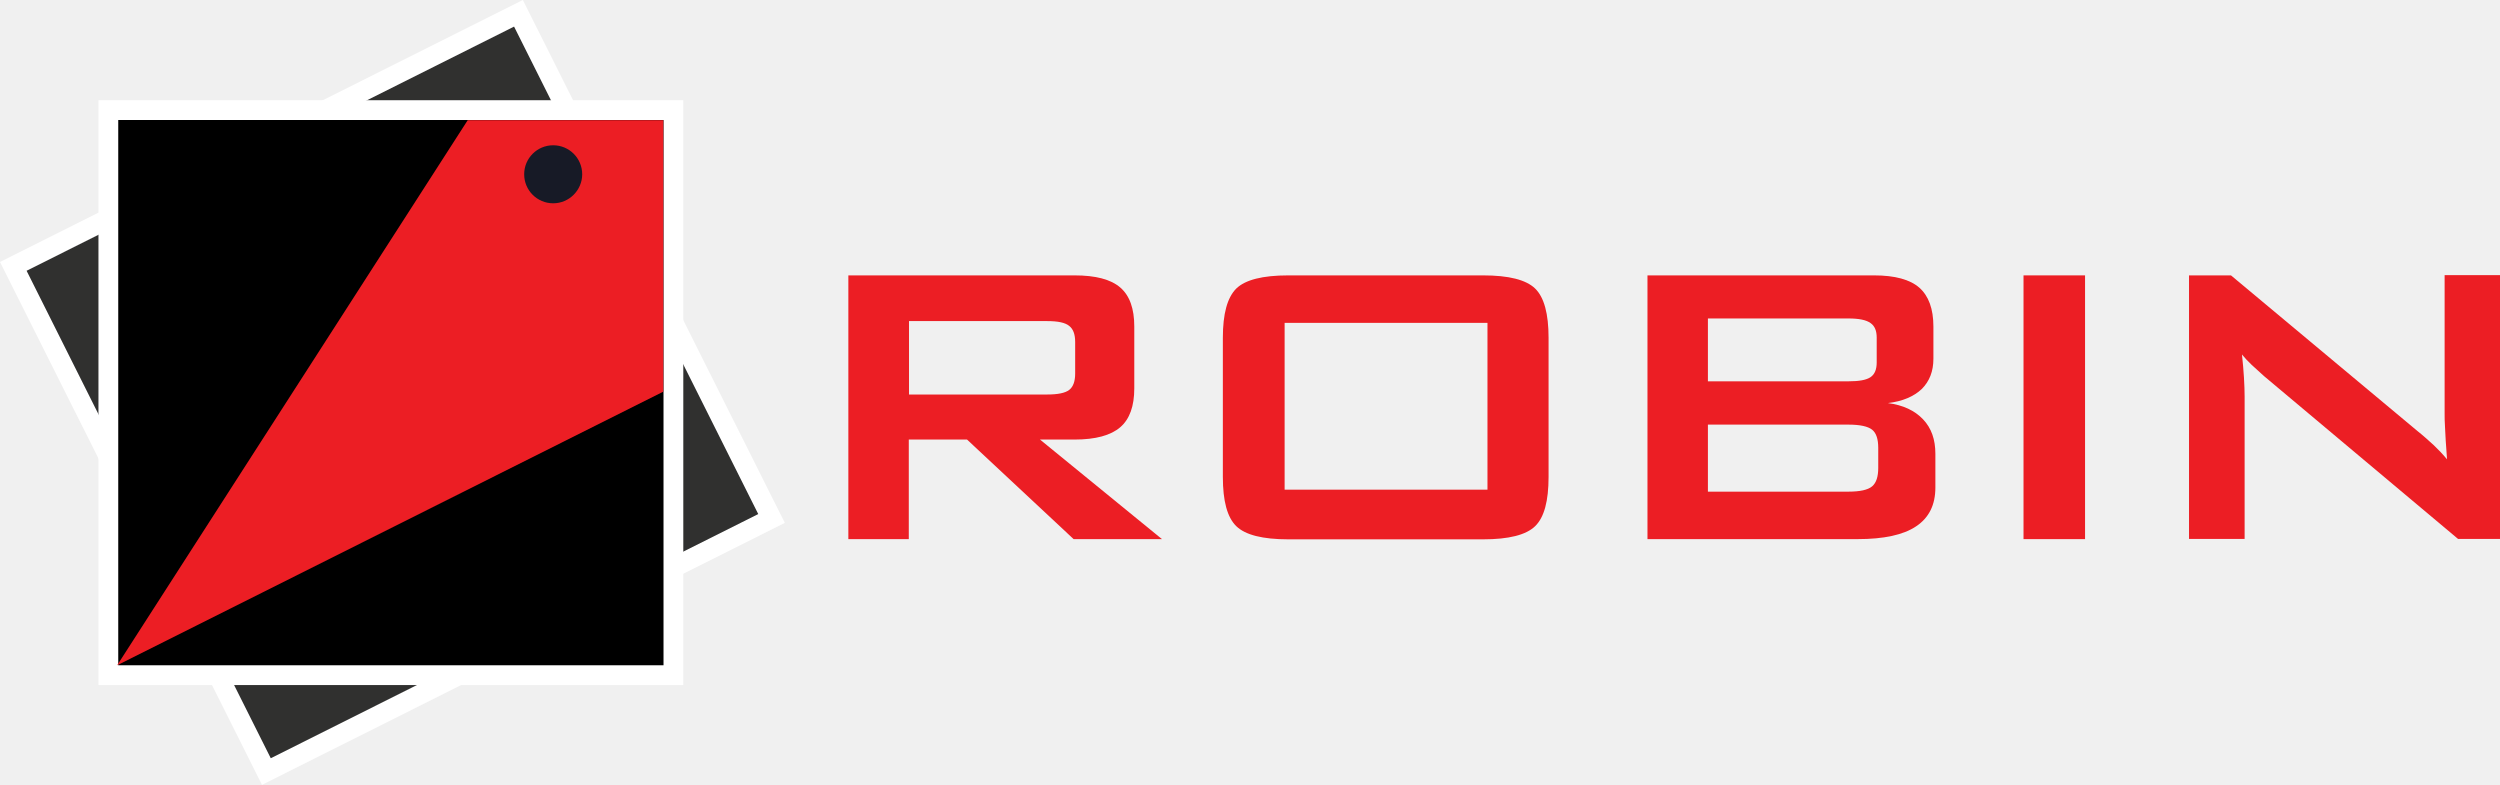
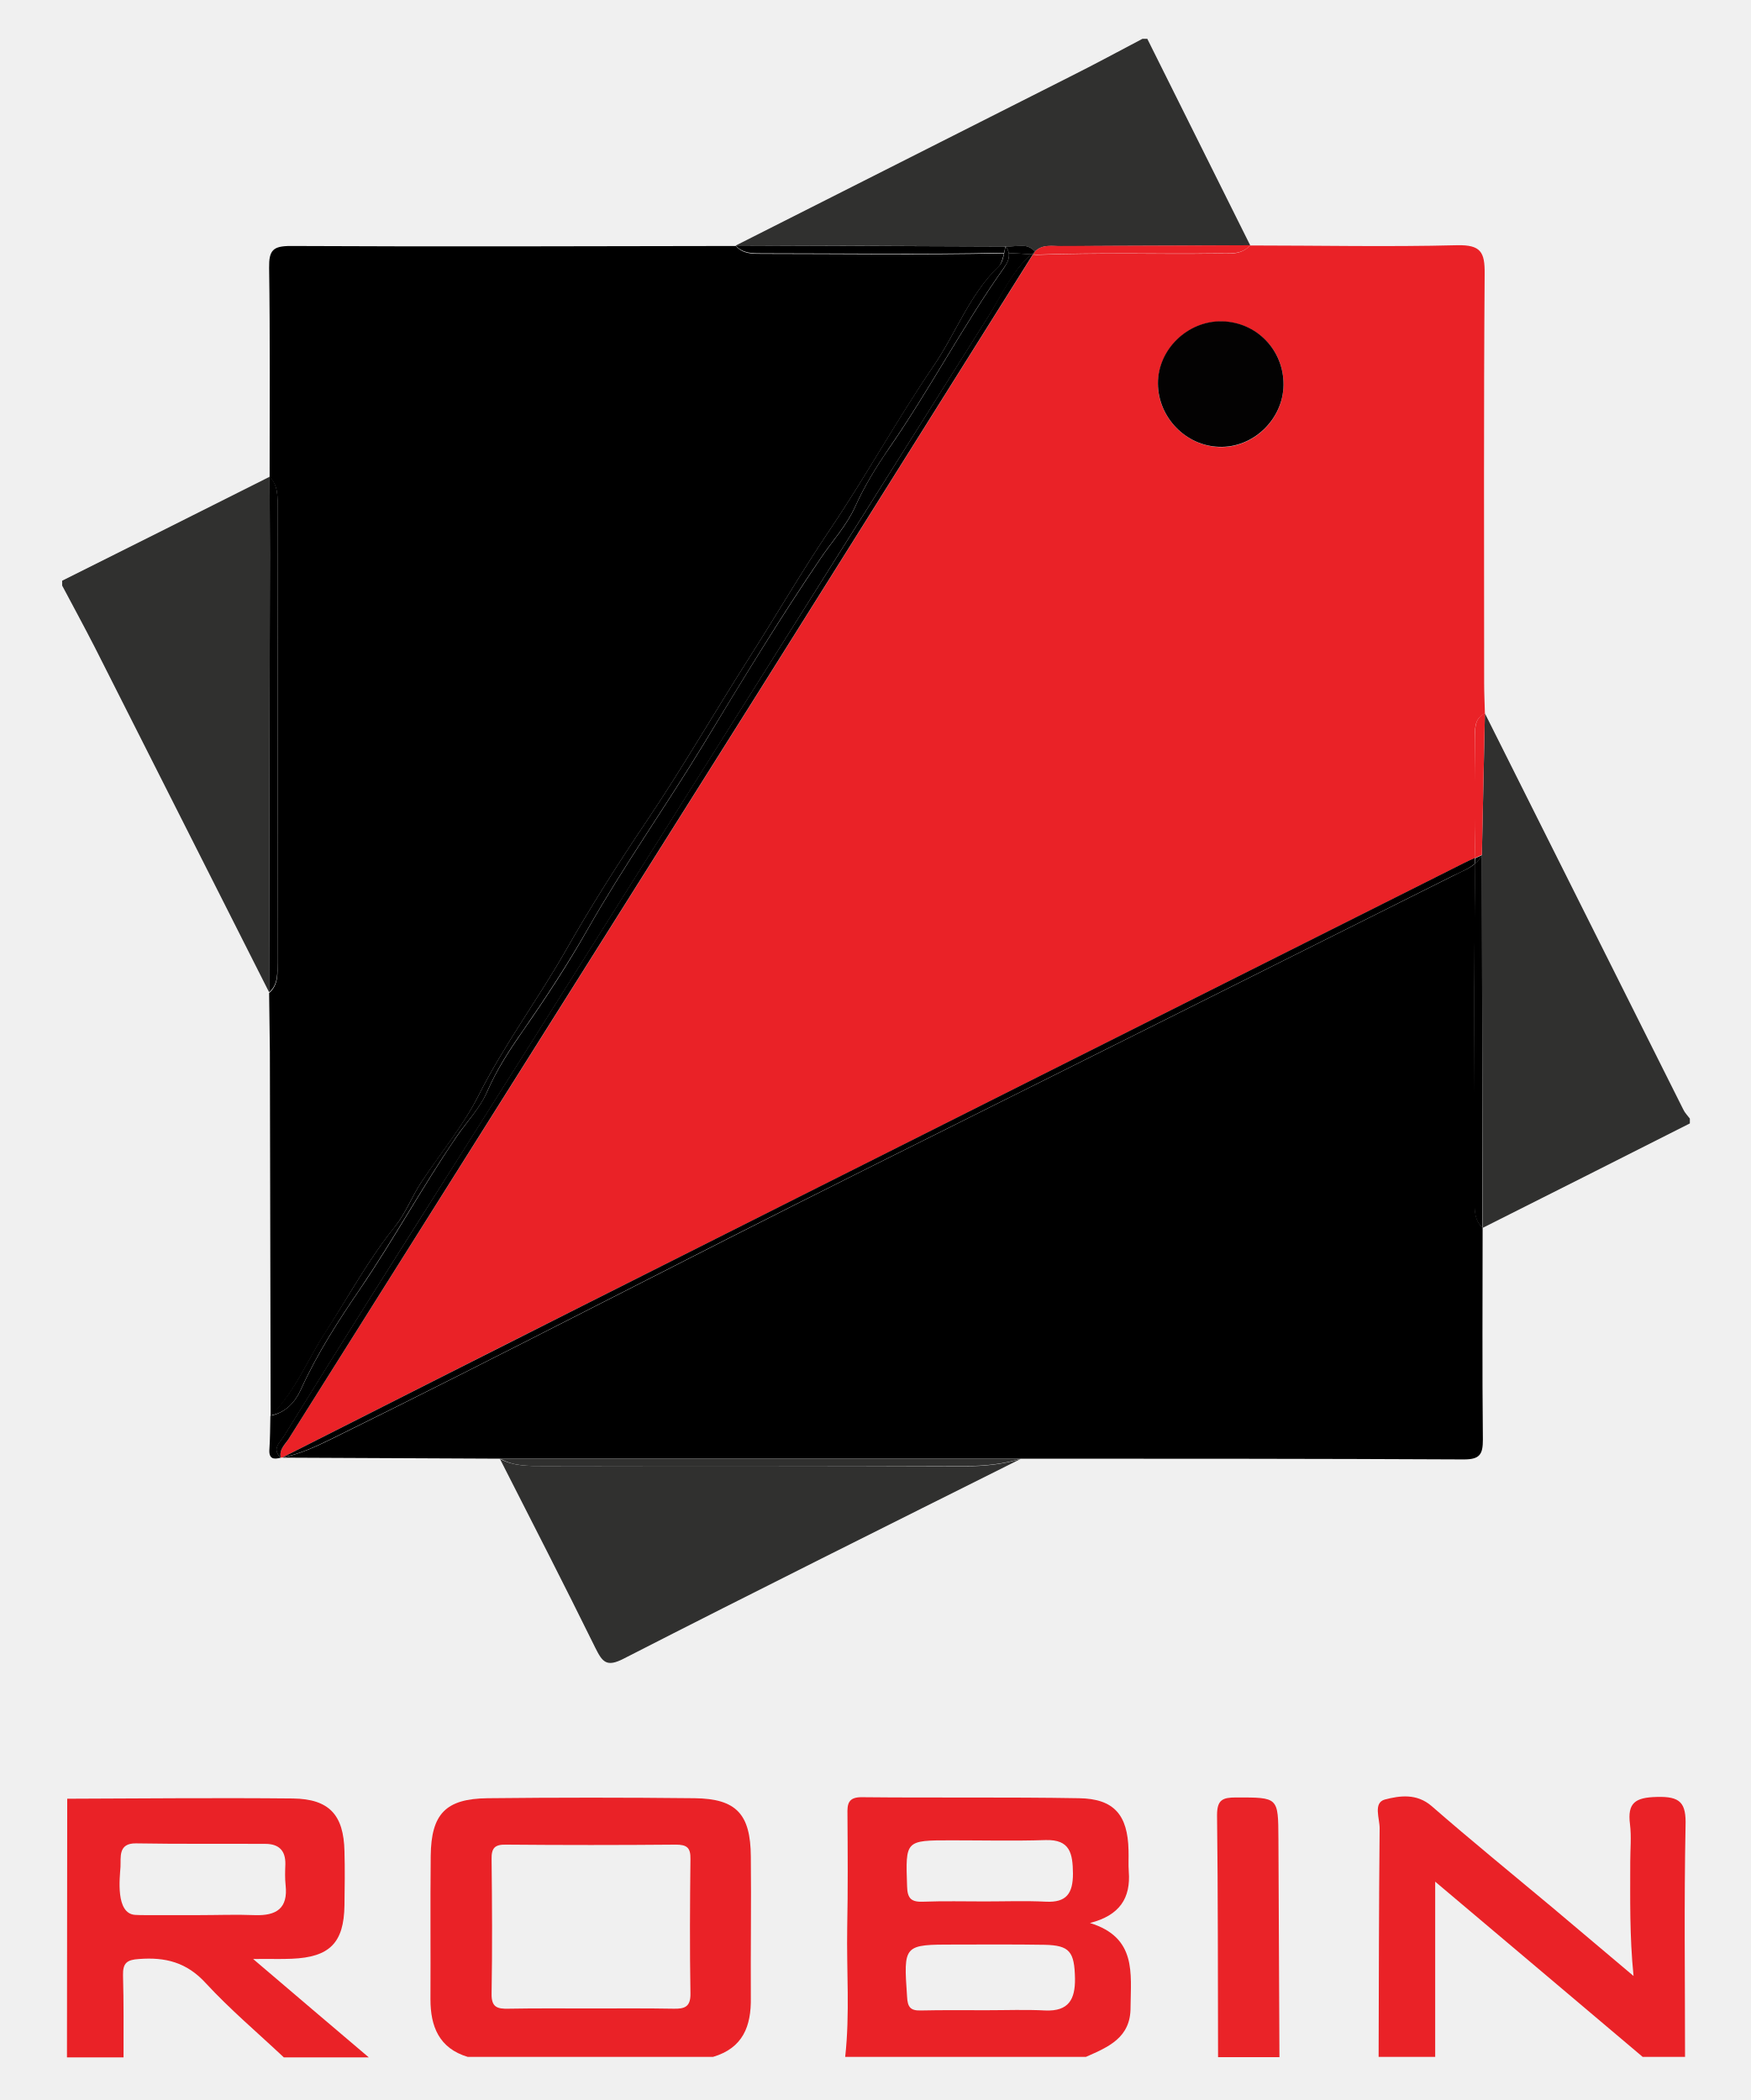
- <svg xmlns="http://www.w3.org/2000/svg" version="1.1" id="Layer_1" x="0px" y="0px" viewBox="0 0 1137.5 357.1" style="enable-background:new 0 0 1137.5 357.1;" xml:space="preserve">
+ <svg xmlns="http://www.w3.org/2000/svg" version="1.1" id="Layer_1" x="0px" y="0px" viewBox="0 0 690.1 828.1" style="enable-background:new 0 0 690.1 828.1;" xml:space="preserve">
  <style type="text/css">
- 	.st0{fill:#30302F;}
- 	.st1{fill:#FFFFFF;}
- 	.st2{fill:#EC1E24;}
- 	.st3{fill:#171A26;}
+ 	.st0{fill:none;}
+ 	.st1{fill:#497B32;}
+ 	.st2{fill:#A1B351;}
+ 	.st3{fill:#769A50;}
+ 	.st4{fill:#92A959;}
+ 	.st5{fill:#D4D4D4;}
+ 	.st6{fill:#2A6733;}
+ 	.st7{fill:#9DAD33;}
+ 	.st8{fill:#A9B432;}
+ 	.st9{fill:#6F9233;}
+ 	.st10{fill:#9EB04D;}
+ 	.st11{fill:#3E7334;}
+ 	.st12{fill:#397033;}
+ 	.st13{fill:#9DAD36;}
+ 	.st14{fill:#568232;}
+ 	.st15{fill:#898C8C;}
+ 	.st16{fill:#5D8632;}
+ 	.st17{fill:#A2B28D;}
+ 	.st18{fill:#AABC6C;}
+ 	.st19{fill:#829A34;}
+ 	.st20{fill:#CBD8B4;}
+ 	.st21{fill:#B5C689;}
+ 	.st22{fill:#BFCF9F;}
+ 	.st23{fill:#D4D5D2;}
+ 	.st24{fill:#AABB72;}
+ 	.st25{fill:#558232;}
+ 	.st26{fill:#BCCC98;}
+ 	.st27{fill:#9C9F9E;}
+ 	.st28{fill:#94A855;}
+ 	.st29{fill:#A5B862;}
+ 	.st30{fill:#A6B962;}
+ 	.st31{fill:#B2C483;}
+ 	.st32{fill:#CCCECB;}
+ 	.st33{fill:#A3B559;}
+ 	.st34{fill:#77933B;}
+ 	.st35{fill:#D4DEC4;}
+ 	.st36{fill:#C4D2A8;}
+ 	.st37{fill:#B7C891;}
+ 	.st38{fill:none;stroke:#B7C891;stroke-width:0;stroke-linecap:round;stroke-linejoin:round;}
+ 	.st39{fill:#C1C2C3;}
+ 	.st40{fill:#8A9F54;}
+ 	.st41{fill:#D0DDC0;}
+ 	.st42{fill:#7E9855;}
+ 	.st43{fill:#B3C586;}
+ 	.st44{fill:#96AC5F;}
+ 	.st45{fill:#B0C27F;}
+ 	.st46{fill:#8FA449;}
+ 	.st47{fill:#BECE9E;}
+ 	.st48{fill:#D6D9D0;}
+ 	.st49{fill:#404040;}
+ 	.st50{fill:#414141;}
+ 	.st51{fill:#424242;}
+ 	.st52{fill:#326798;}
+ 	.st53{fill:#EBEBEB;}
+ 	.st54{fill:#020202;}
+ 	.st55{fill:#ECECEC;}
+ 	.st56{fill:#010101;}
+ 	.st57{fill:#030303;}
+ 	.st58{fill:#040404;}
+ 	.st59{fill:#BDBDBD;}
+ 	.st60{fill:#E8E8E8;}
+ 	.st61{fill:#CDCDCE;}
+ 	.st62{fill:#CFCFCF;}
+ 	.st63{fill:#003366;}
+ 	.st64{fill-rule:evenodd;clip-rule:evenodd;fill:#2CB8EB;}
+ 	.st65{fill:#2CB8EB;}
+ 	.st66{fill:#81B83A;}
+ 	.st67{fill-rule:evenodd;clip-rule:evenodd;fill:#81B83A;}
+ 	.st68{fill:#5A5B5E;}
+ 	.st69{fill:#F39D7C;}
+ 	.st70{fill:#F5B297;}
+ 	.st71{fill:#ED6129;}
+ 	.st72{fill:#30302F;}
+ 	.st73{fill:#EA2227;}
+ 	.st74{fill:#EA2328;}
+ 	.st75{fill:#030202;}
</style>
-   <g>
-     <g>
-       <g>
-         <rect x="50" y="50" transform="matrix(0.8941 -0.4479 0.4479 0.8941 -61.0628 98.8923)" class="st0" width="257.1" height="257.1" />
-         <path class="st1" d="M119.2,357.1L0,119.2L237.9,0l119.2,237.9L119.2,357.1z M12.1,123.2L123.2,345L345,233.9L233.9,12.1     L12.1,123.2z" />
-       </g>
-       <g>
-         <rect x="49.3" y="50.1" width="257.1" height="257.1" />
-         <path class="st1" d="M310.8,311.7H44.8V45.6h266.1V311.7z M53.8,302.7h248.1V54.6H53.8V302.7z" />
-       </g>
-       <polygon class="st2" points="53.3,302.7 212.8,54.7 301.8,54.7 301.8,178.2   " />
-       <g>
-         <circle class="st3" cx="251.7" cy="79.3" r="9.2" />
-         <path class="st3" d="M251.7,92.5c-7.3,0-13.2-5.9-13.2-13.2c0-7.3,5.9-13.2,13.2-13.2c7.3,0,13.2,5.9,13.2,13.2     C264.9,86.5,259,92.5,251.7,92.5z M251.7,74c-2.9,0-5.2,2.3-5.2,5.2c0,2.9,2.3,5.2,5.2,5.2c2.9,0,5.2-2.3,5.2-5.2     C256.9,76.4,254.6,74,251.7,74z" />
-       </g>
-     </g>
-     <g>
-       <path class="st2" d="M386,245.3v-120h102.9c9.6,0,16.5,1.8,20.8,5.5c4.3,3.7,6.4,9.6,6.4,17.8v28.1c0,8.1-2.1,14-6.4,17.7    c-4.3,3.7-11.2,5.6-20.8,5.6h-15.7l55.5,45.3h-40.2l-48.5-45.3h-26.5v45.3H386z M476.5,146.1h-62.9v33.4h62.9    c4.9,0,8.2-0.7,10-2.1c1.8-1.4,2.7-3.9,2.7-7.4v-14.4c0-3.5-0.9-5.9-2.7-7.3C484.7,146.8,481.4,146.1,476.5,146.1z" />
-       <path class="st2" d="M556.4,153.7c0-10.9,2-18.3,6.1-22.4c4.1-4,12-6,23.7-6h88.6c11.7,0,19.6,2,23.7,6c4.1,4,6.1,11.5,6.1,22.4    V217c0,11-2,18.4-6.1,22.4c-4.1,4-12,6-23.7,6h-88.6c-11.7,0-19.6-2-23.7-6c-4.1-4-6.1-11.4-6.1-22.4V153.7z M584.5,222.8h92.3    v-75.9h-92.3V222.8z" />
-       <path class="st2" d="M749.6,245.3v-120h103.1c9.5,0,16.4,1.9,20.6,5.6c4.2,3.7,6.4,9.6,6.4,17.7v14.6c0,5.8-1.8,10.3-5.3,13.8    c-3.6,3.4-8.7,5.6-15.4,6.4c6.9,0.9,12.2,3.4,16,7.4c3.8,4,5.6,9.2,5.6,15.7v15.3c0,7.9-2.9,13.8-8.8,17.7    c-5.8,3.9-14.7,5.8-26.6,5.8H749.6z M841,144.9h-63.9v28.6H841c4.9,0,8.2-0.6,10.1-1.9c1.9-1.3,2.8-3.5,2.8-6.7v-11.3    c0-3.1-0.9-5.3-2.8-6.6C849.2,145.6,845.9,144.9,841,144.9z M841,193.2h-63.9v30.5H841c5.3,0,8.9-0.8,10.8-2.4    c1.9-1.6,2.8-4.4,2.8-8.4v-9.1c0-4-0.9-6.8-2.8-8.3C849.9,194,846.3,193.2,841,193.2z" />
-       <path class="st2" d="M920.7,245.3v-120h28v120H920.7z" />
-       <path class="st2" d="M996,245.3v-120h19.1l84.7,70.7c2.9,2.3,5.4,4.6,7.6,6.6c2.2,2.1,4.2,4.2,6,6.4c-0.5-6.7-0.8-11.5-0.9-14.3    c-0.2-2.8-0.2-5-0.2-6.5v-63h25.2v120h-19.1l-88.3-74.1c-2.1-1.9-4-3.6-5.6-5.1c-1.6-1.5-3.1-3.1-4.4-4.7    c0.4,3.7,0.7,7.2,0.9,10.5c0.2,3.3,0.3,6.1,0.3,8.6v64.8H996z" />
-     </g>
-   </g>
+   <path class="st72" d="M396.5,97.2c3.9,0.4,8.2-1.8,11.5,2c0,0,0,0,0,0c3-3,6.9-2.1,10.5-2.1c24.8-0.2,49.6-0.2,74.4-0.3c0,0,0,0,0,0  c-13.5-27.2-27.1-54.3-40.6-81.5c-0.6,0-1.2,0-1.9,0c-9.5,5-18.9,10.1-28.5,14.9C378,52.4,334.1,74.6,290.1,96.8  C325.6,96.9,361,97,396.5,97.2C396.5,97.2,396.5,97.2,396.5,97.2z" />
+   <path class="st72" d="M106.3,188c-27.3,13.7-54.5,27.4-81.8,41c0,0.6,0,1.2,0,1.9c4.3,8.1,8.7,16.2,12.9,24.4  c22.9,45.3,45.8,90.7,68.7,136c0.1-57.6,0.2-115.1,0.3-172.7C106.4,208.4,106.3,198.2,106.3,188z" />
+   <path class="st72" d="M585.4,281.3c-0.4,18.6-0.8,37.3-1.2,55.9c0,0,0,0,0,0c0,0,0,0,0,0c0.1,49,0.2,98,0.3,147  c27.2-13.7,54.5-27.4,81.7-41.2c0-0.6,0-1.2,0-1.9c-0.9-1.2-2-2.3-2.6-3.6C637.5,385.4,611.5,333.4,585.4,281.3z" />
+   <path class="st73" d="M429.7,758.3c11.8-3,16.1-9.9,15.3-20.3c-0.2-2.8,0-5.6-0.1-8.4c-0.3-13.9-5.7-20.3-19.5-20.5  c-28.5-0.5-57-0.1-85.5-0.4c-5.6-0.1-5.9,2.7-5.8,6.8c0.1,14.9,0.2,29.7-0.1,44.6c-0.3,17,1.1,34-0.8,51c31.6,0,63.2,0,94.9,0  c8.8-3.9,17.7-7.5,17.6-19.6C445.8,778.2,448.2,764,429.7,758.3z M375.1,725.7c12.4,0,24.8,0.3,37.1-0.1c9.7-0.3,10.7,5.3,10.8,13.2  c0,7.9-2.6,11.5-10.7,11.1c-8-0.4-16.1-0.1-24.1-0.1c-8,0-16.1-0.2-24.1,0.1c-4.6,0.2-6.4-1-6.5-6.1  C357,725.7,356.8,725.7,375.1,725.7z M412.1,792.8c-7.7-0.4-15.5-0.1-23.2-0.1c0,0,0,0,0,0c-8.7,0-17.3-0.1-26,0.1  c-4,0.1-5.1-1.4-5.3-5.4c-1.4-20.6-1.5-20.6,18.9-20.6c11.8,0,23.5-0.1,35.3,0.1c9.9,0.2,11.8,2.7,12,13.3  C423.9,788.3,421.4,793.2,412.1,792.8z" />
+   <path class="st73" d="M296,732.1c-0.1-16.7-5.7-22.8-22.1-23c-27.2-0.3-54.5-0.3-81.7,0c-16.5,0.2-22.2,6.2-22.4,22.7  c-0.2,18.9,0,37.7-0.1,56.6c0,10.7,3.4,19.3,14.7,22.7c32.2,0,64.5,0,96.7,0c11.8-3.5,15.1-12.1,14.9-23.4  C295.9,769.2,296.2,750.7,296,732.1z M265.5,792.1c-10.8-0.2-21.7-0.1-32.5-0.1c-10.8,0-21.7-0.1-32.5,0.1c-4.4,0.1-6.8-0.5-6.7-5.9  c0.3-17.7,0.2-35.3,0-53c-0.1-4.4,1.2-5.9,5.7-5.8c22.3,0.2,44.6,0.2,66.9,0c4.4,0,5.9,1.2,5.8,5.7c-0.2,17.7-0.3,35.3,0,53  C272.3,791.4,269.9,792.2,265.5,792.1z" />
+   <path class="st73" d="M115,772.4c15-0.6,20.6-6.3,20.8-21.1c0.1-7.1,0.2-14.2,0-21.3c-0.3-14.3-6-20.6-20.3-20.8  c-29.7-0.3-59.4,0-89,0.1c0,34-0.1,68-0.1,102c7.4,0,14.9,0,22.3,0c0-10.8,0.1-21.6-0.2-32.4c-0.1-4.8,1.5-6.1,6.3-6.4  c10.4-0.8,18.8,1.3,26.3,9.5c9.6,10.4,20.5,19.6,30.8,29.3c0,0,0,0,0,0c11.2,0,22.3,0,33.5,0c-14.6-12.4-29.2-24.8-45.6-38.8  C106.6,772.4,110.8,772.6,115,772.4z M78.2,755.2c-6.8,0-13.6,0-20.4,0c-1.5,0-3.2,0-4.6-0.1c-7.7-0.6-6-14.6-5.7-18.9  c0.2-3.8-1-9.4,6.1-9.3c17,0.3,34,0.1,51,0.2c5.3,0,8,2.6,7.9,8c-0.1,2.8-0.2,5.6,0.1,8.3c1,9.1-3.6,12.1-12.1,11.8  C93,754.9,85.6,755.2,78.2,755.2z" />
+   <path class="st73" d="M653.1,708.6c-8.4,0.2-11.6,2.3-10.5,10.8c0.6,4.9,0.1,9.9,0.1,14.8c0,14.6-0.3,29.1,1.3,45  c-11.7-9.9-21.8-18.4-32-27c-15.9-13.3-32-26.4-47.6-40c-5.9-5.1-12.6-4.1-18.4-2.6c-4.8,1.3-2,7.6-2.1,11.5c-0.3,30-0.3,60-0.4,90  c7.4,0,14.9,0,22.3,0c0-22.9,0-45.7,0-69.1c27.1,22.8,54.4,46,81.8,69.1c5.6,0,11.2,0,16.7,0c0-30.3-0.4-60.7,0.2-91  C664.8,710.9,662.5,708.3,653.1,708.6z" />
+   <path class="st74" d="M487.3,708.8c-5.3,0-7.5,0.9-7.5,7c0.4,31.8,0.3,63.6,0.4,95.4c8.1,0,16.1,0,24.2,0  c-0.1-28.7-0.3-57.4-0.4-86.1C503.9,708.6,504,708.8,487.3,708.8z" />
+   <path class="st73" d="M577.5,340.2c1.3-0.7,2.7-1.3,4.1-1.9c0-0.3,0-0.5,0-0.8c-0.4-15.3-0.2-30.5-0.1-45.8c0-3.8-0.6-8.2,3.9-10.4  c-0.1-4-0.3-8-0.3-12c0-53.8-0.2-107.5,0.2-161.3c0.1-8.6-1.5-11.5-10.9-11.3c-27.2,0.7-54.4,0.1-81.6,0.1c0,0,0,0,0,0  c-3.6,4-8.4,3.1-12.9,3.2c-23.7,0.3-47.3-0.4-71,0.5c-0.6,0-1.2-0.1-1.7-0.1c-36.1,57.5-72.1,115.1-108.2,172.6  C237.4,371,175.6,469.2,113.8,567.4c-1.4,2.3-3.9,4.2-3.1,7.4c0,0,0,0,0,0l0.5,0c39.5-20,78.9-40,118.5-59.9  C345.6,456.6,461.6,398.4,577.5,340.2z M481.6,126.8c13.8,0.2,24.7,11.4,24.4,25.2c-0.2,13.5-12,24.8-25.4,24.3  c-13.1-0.5-24-11.7-24.1-24.8C456.5,138,468.1,126.6,481.6,126.8z" />
+   <path class="st73" d="M408,99.2C408,99.2,408,99.2,408,99.2L408,99.2c-0.2,0.4-0.5,0.7-0.7,1.1c0.6,0,1.2,0.1,1.7,0.1  c23.6-0.9,47.3-0.2,71-0.5c4.5-0.1,9.4,0.8,12.9-3.2c-24.8,0.1-49.6,0.2-74.4,0.3C414.9,97.1,411,96.1,408,99.2z" />
+   <path class="st73" d="M581.5,291.7c-0.2,15.3-0.4,30.5,0.1,45.8c0,0.3,0,0.5,0,0.8c0.9-0.4,1.8-0.8,2.6-1.2c0,0,0,0,0,0  c0.4-18.6,0.8-37.3,1.2-55.9C580.9,283.5,581.6,287.9,581.5,291.7z" />
+   <path d="M155.7,483.7c4.3-5.4,6.7-12,10.6-17.8c7.5-11.3,16.4-22.1,22.3-33.8c10.1-20,23.4-37.9,34.4-57.2  c9.8-17.2,20.5-34.1,31.6-50.6c14.3-21.2,27-43.3,40.7-64.8c10.7-16.8,20.7-34,31.8-50.5c14.3-21.2,26.6-43.6,40.9-64.6  c8.8-12.9,14.2-28.2,25.7-39.3c1.2-1.2,1.6-3.2,2.1-5.2c-0.3,0-0.5,0-0.8,0c-31.6,0.7-63.1,0.2-94.6,0.2c-3.7,0-7.5,0.1-10.3-3.1  c-58.5,0.1-117,0.3-175.5,0c-7,0-8.6,1.7-8.5,8.6c0.4,27.5,0.2,55.1,0.2,82.6c3.5,3.4,3.1,8,3.1,12.2c0.1,59.7,0.1,119.4,0,179.1  c0,4.2,0.5,8.8-3.3,12.1h0c0.1,7.7,0.2,15.4,0.3,23.2c0.1,47.9,0.2,95.8,0.3,143.7c9.8-9.7,14.6-22.5,22-33.7  C137.6,510.9,145.4,496.5,155.7,483.7z" />
+   <path d="M300.4,99.9c31.5,0,63.1,0.5,94.6-0.2c0.3,0,0.5,0,0.8,0c0.2-0.9,0.4-1.7,0.6-2.5c-35.5-0.1-70.9-0.3-106.4-0.4  C292.9,100,296.7,99.9,300.4,99.9z" />
+   <path d="M109.4,379.3c0.1-59.7,0.1-119.4,0-179.1c0-4.3,0.4-8.8-3.1-12.2c0,10.2,0.1,20.4,0.1,30.6c-0.1,57.6-0.2,115.1-0.3,172.7h0  C109.8,388.1,109.3,383.5,109.4,379.3z" />
+   <path d="M581.4,472.9c0-44.1-0.4-88.2,0.2-132.4c-2.4,2.1-5.6,3.2-8.4,4.7c-77.9,39-155.8,77.9-233.7,116.8  c-69.9,34.9-139.1,71.1-209.1,105.6c-6.1,3-12.3,5.8-19,7.2c28.6,0.1,57.2,0.3,85.8,0.4c68.4,0,136.9,0,205.3,0  c58.2,0,116.4,0,174.6,0.3c6.3,0,7.5-2,7.5-7.8c-0.3-27.9-0.1-55.7-0.1-83.6C581.1,481,581.4,476.8,581.4,472.9z" />
+   <path d="M584.2,337.2c-0.7,1.4-1.6,2.4-2.7,3.3c-0.5,44.1-0.1,88.2-0.2,132.4c0,4-0.3,8.1,3.1,11.2  C584.4,435.1,584.3,386.1,584.2,337.2C584.2,337.1,584.2,337.1,584.2,337.2z" />
+   <path d="M339.4,462c77.9-38.9,155.8-77.8,233.7-116.8c2.9-1.4,6-2.6,8.4-4.7c0-0.7,0-1.4,0-2.2c-1.4,0.6-2.7,1.2-4.1,1.9  c-115.9,58.2-231.9,116.4-347.7,174.7c-39.5,19.9-79,39.9-118.5,59.9c6.7-1.4,12.9-4.2,19-7.2C200.4,533.1,269.5,496.8,339.4,462z" />
+   <path d="M581.6,340.5c1-0.9,2-2,2.7-3.3c-0.9,0.4-1.8,0.8-2.6,1.2C581.6,339,581.6,339.8,581.6,340.5z" />
+   <path class="st72" d="M214.3,578.1c-5.9,0-11.8,0.1-17.2-2.8c12.6,24.8,25.3,49.5,37.6,74.5c2.8,5.6,4.4,7.8,11.3,4.2  c52-26.6,104.2-52.6,156.4-78.7c-7.2,2.2-14.5,2.9-22,2.9C325.1,578,269.7,578,214.3,578.1z" />
+   <path class="st72" d="M214.3,578.1c55.4,0,110.8-0.1,166.2,0c7.5,0,14.8-0.7,22-2.9c-68.4,0-136.9,0-205.3,0  C202.5,578.2,208.4,578.1,214.3,578.1z" />
+   <path d="M112,566.3c22.6-36.6,45.6-73,68.6-109.3c32.9-52.1,65.6-104.3,98.4-156.4c36.9-58.7,73.8-117.4,110.8-176  c5.3-8.3,9.2-17.7,16.9-24.3c-3-0.2-6-0.4-9-0.5c0.4,2.2-0.8,4.2-2,6c-16.2,22.9-29.2,47.9-45.2,71c-5,7.2-9.7,14.9-13.4,23.1  c-3.3,7.3-8.8,13.3-13.3,19.9c-16.3,24-31.4,48.8-46.3,73.5c-15,24.7-31.7,48.3-46,73.5c-7.7,13.6-16.4,26.9-25.4,39.8  c-5.2,7.5-10.3,15.3-14,23.8c-3,6.8-8.3,12.2-12.4,18.3c-13.2,19.4-24.4,40-37.6,59.4c-8.6,12.6-17,25.6-23.4,39.7  c-2.2,4.9-6,9.3-12.1,10.5c-0.1,4.5-0.1,9-0.4,13.4c-0.2,3.6,1.7,3.9,4.5,3.1c0,0,0,0,0,0C107,571.4,110.5,568.7,112,566.3z" />
+   <path d="M396.5,97.2C396.5,97.2,396.5,97.2,396.5,97.2L396.5,97.2c0.7,0.9,1,1.7,1.2,2.6c3,0.1,6,0.3,9,0.5c0.4-0.4,0.9-0.7,1.3-1.1  C404.7,95.4,400.4,97.5,396.5,97.2z" />
+   <path d="M113.8,567.4c61.7-98.2,123.5-196.3,185.2-294.5c36.1-57.5,72.1-115.1,108.2-172.6c-0.2,0-0.4,0-0.6,0  c-7.8,6.6-11.7,16-16.9,24.3c-36.9,58.7-73.8,117.4-110.8,176c-32.8,52.1-65.5,104.3-98.4,156.4c-23,36.4-46,72.7-68.6,109.3  c-1.5,2.4-5,5.1-1.2,8.5C109.9,571.6,112.4,569.6,113.8,567.4z" />
+   <path d="M408,99.2c-0.5,0.3-0.9,0.7-1.3,1.1c0.2,0,0.4,0,0.6,0C407.5,99.9,407.8,99.5,408,99.2L408,99.2z" />
+   <path d="M118.7,547.7c6.4-14.1,14.8-27.1,23.4-39.7c13.1-19.4,24.4-40,37.6-59.4c4.1-6.1,9.5-11.4,12.4-18.3  c3.7-8.5,8.8-16.4,14-23.8c9-13,17.7-26.3,25.4-39.8c14.3-25.2,31-48.8,46-73.5c15-24.7,30-49.6,46.3-73.5  c4.5-6.6,10-12.6,13.3-19.9c3.7-8.2,8.5-15.9,13.4-23.1c16-23.1,29-48.1,45.2-71c1.3-1.8,2.4-3.8,2-6c-0.6,0-1.2,0-1.8,0  c-0.4,2-0.8,4-2.1,5.2c-11.6,11.2-16.9,26.4-25.7,39.3c-14.4,21-26.6,43.4-40.9,64.6c-11.1,16.5-21.1,33.7-31.8,50.5  c-13.7,21.5-26.4,43.6-40.7,64.8c-11.1,16.5-21.8,33.4-31.6,50.6c-11,19.3-24.3,37.2-34.4,57.2c-5.9,11.7-14.9,22.5-22.3,33.8  c-3.9,5.8-6.3,12.5-10.6,17.8c-10.3,12.8-18.1,27.2-27,40.9c-7.4,11.2-12.2,24-22,33.7C112.7,557.1,116.5,552.7,118.7,547.7z" />
+   <path d="M396.5,97.2c-0.3,0.8-0.5,1.7-0.6,2.5c0.6,0,1.2,0,1.8,0C397.5,98.9,397.2,98.1,396.5,97.2L396.5,97.2z" />
+   <path class="st75" d="M480.6,176.2c13.4,0.5,25.2-10.8,25.4-24.3c0.2-13.8-10.6-25-24.4-25.2c-13.5-0.2-25.2,11.2-25.1,24.6  C456.6,164.6,467.5,175.8,480.6,176.2z" />
</svg>
